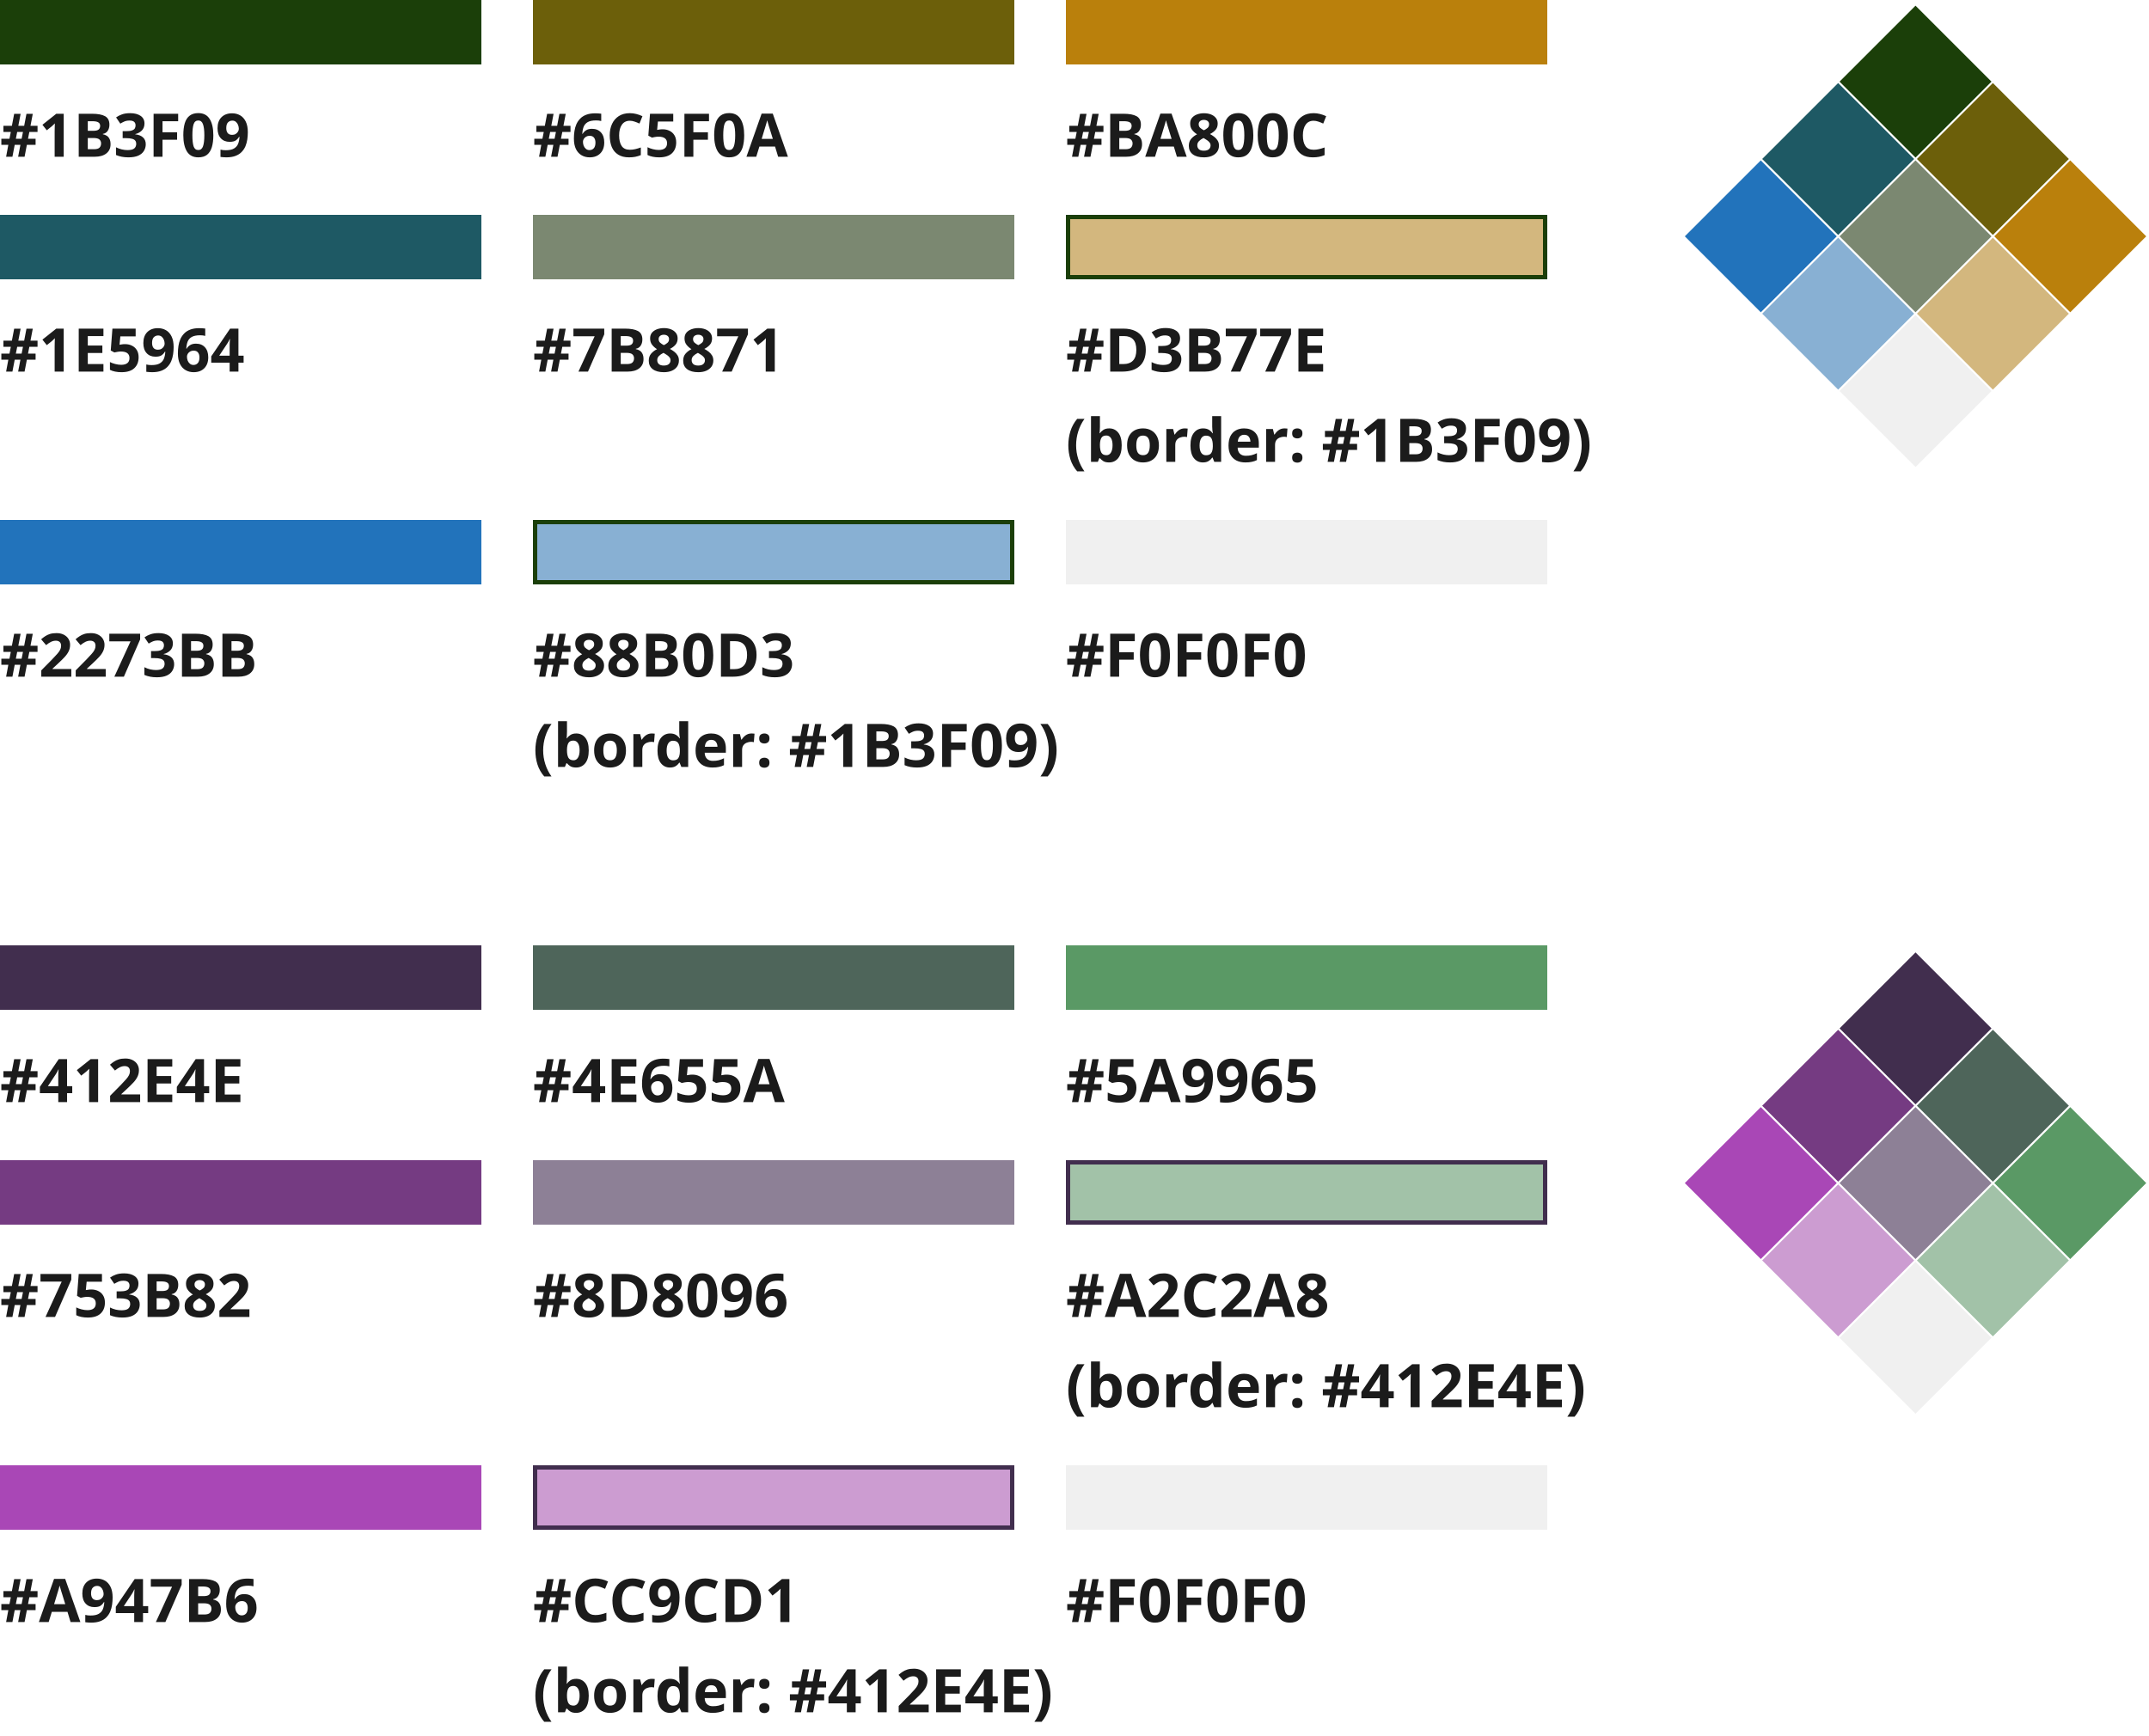
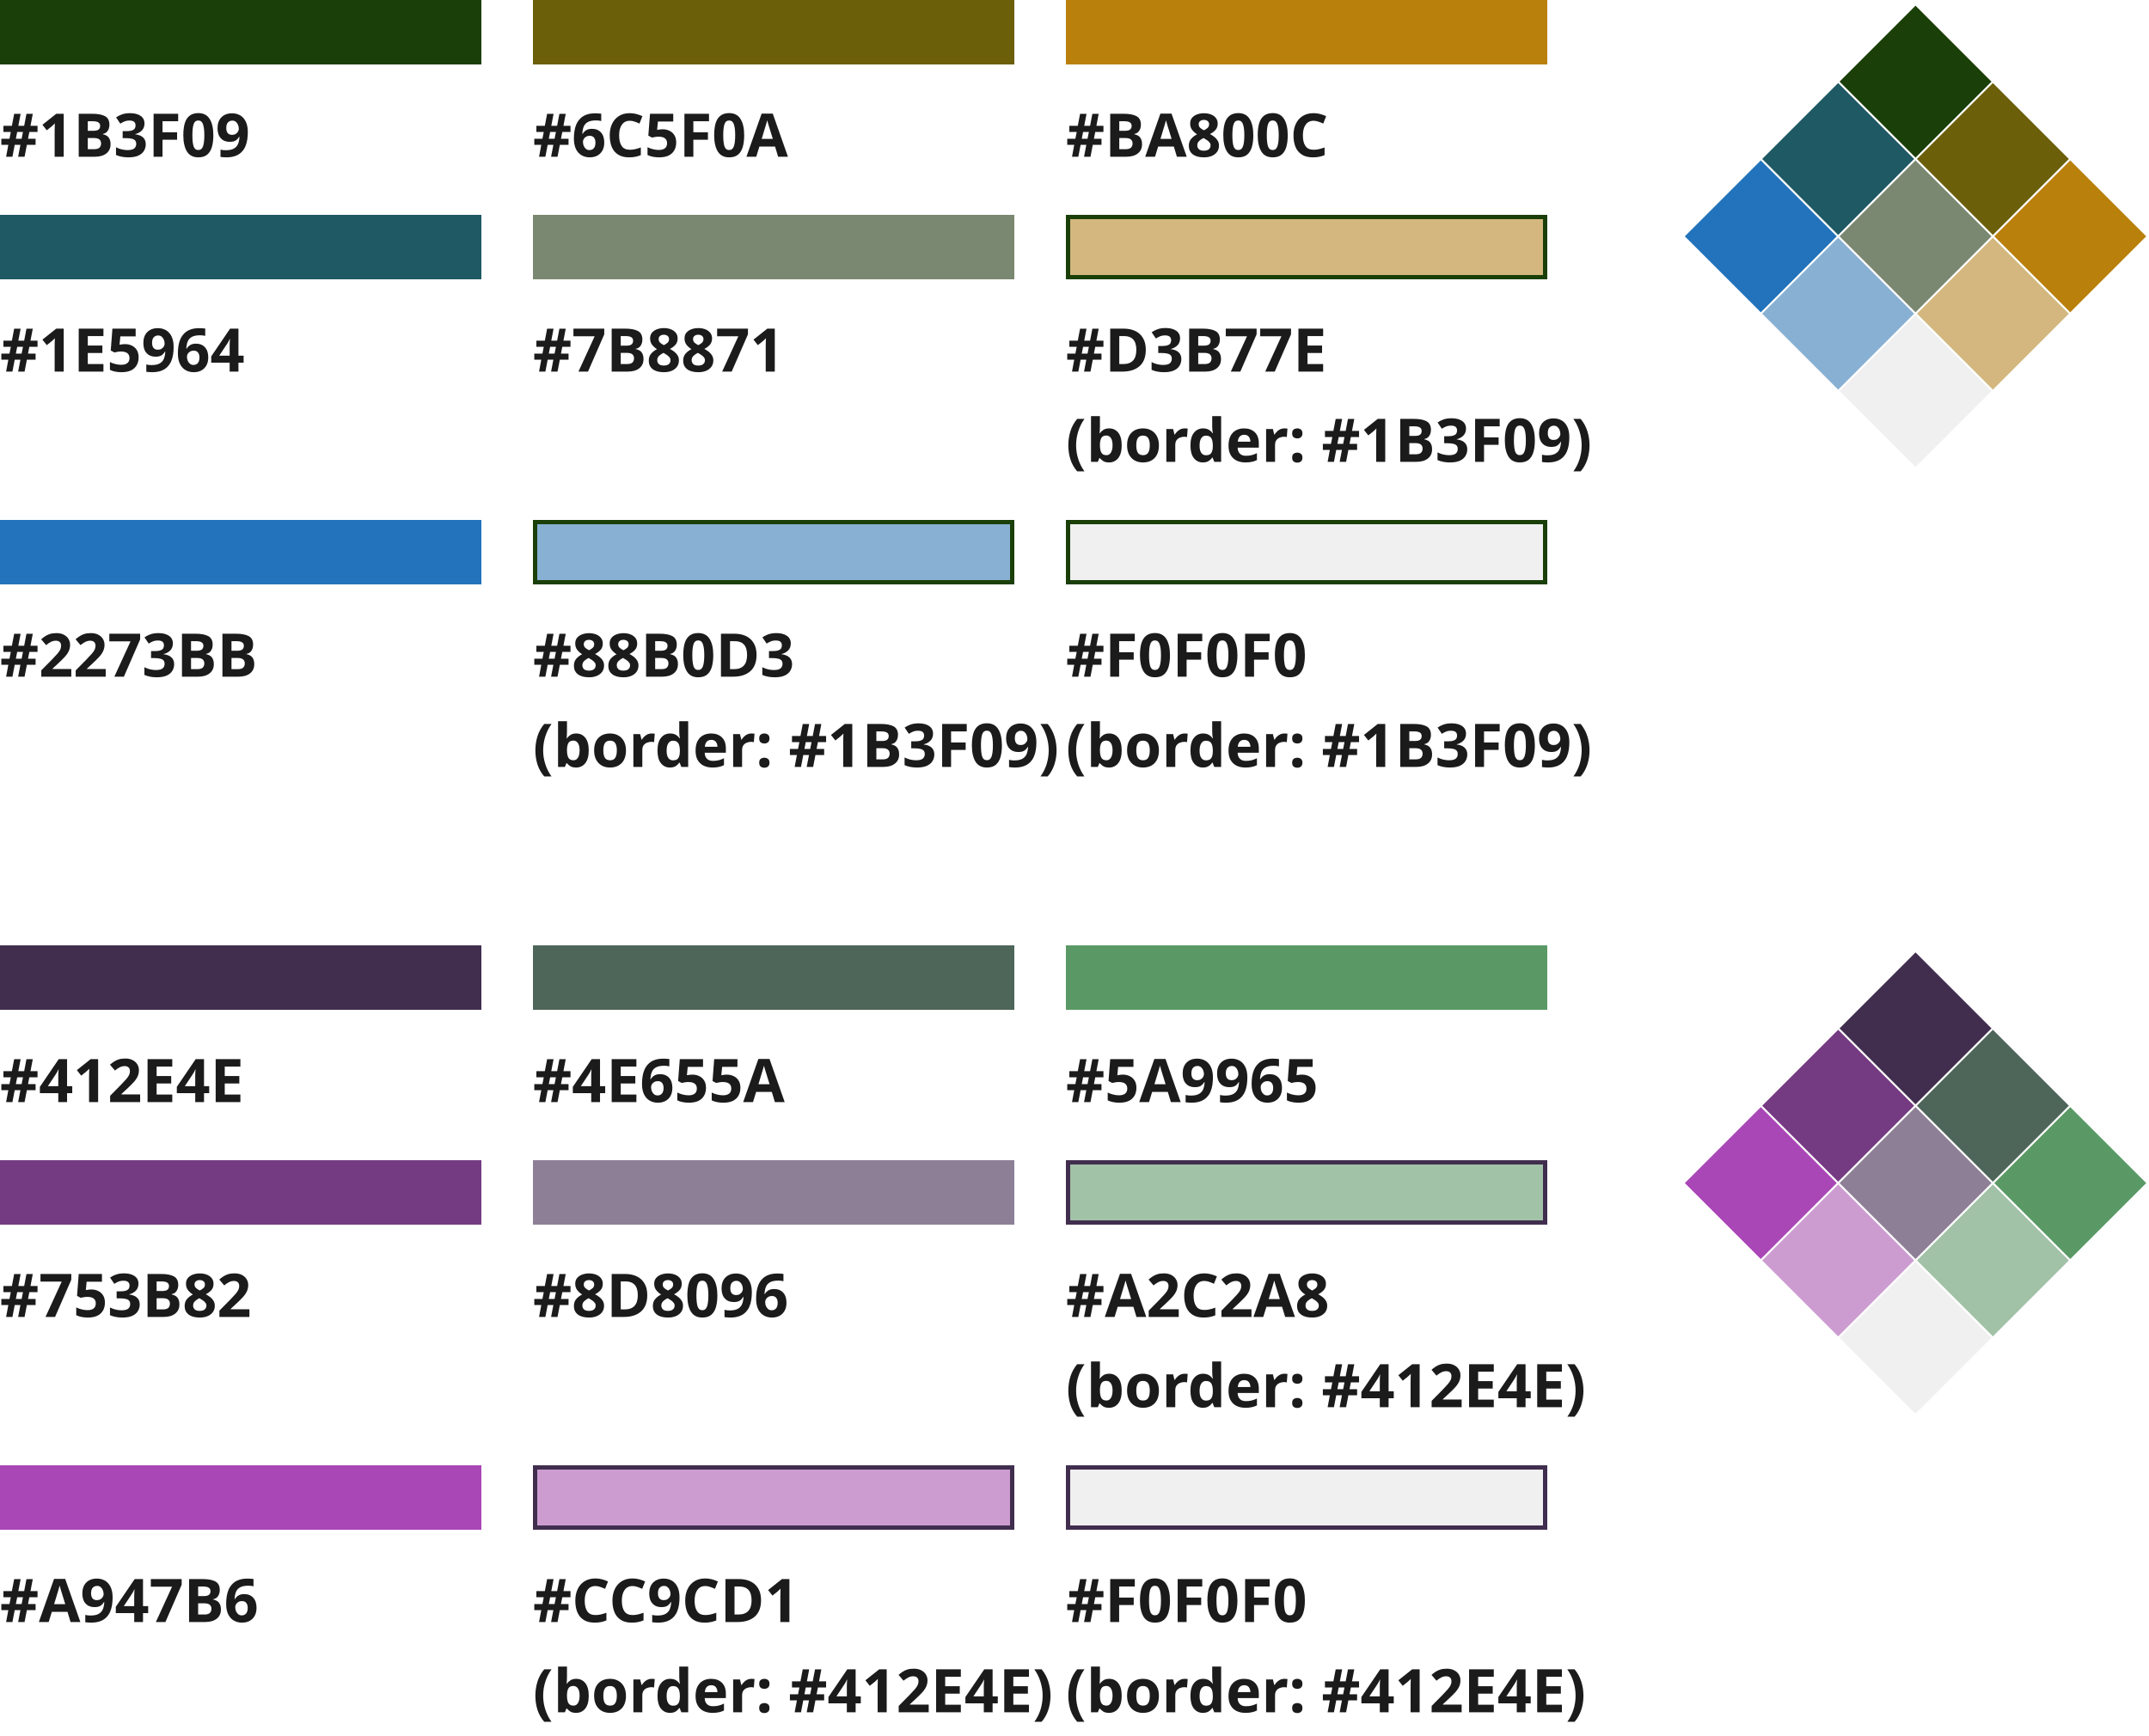
<svg xmlns="http://www.w3.org/2000/svg" width="500" height="404" viewBox="0 0 500 404" fill="none">
  <rect width="112" height="15" fill="#1B3F09" />
  <rect x="124" width="112" height="15" fill="#6C5F0A" />
  <rect x="248" width="112" height="15" fill="#BA800C" />
  <text fill="#1B1B1B" xml:space="preserve" style="white-space: pre" font-family="Source Sans Pro" font-size="14" font-weight="600" letter-spacing="0em">
    <tspan x="0" y="36.477">#1B3F09</tspan>
  </text>
  <text fill="#1B1B1B" xml:space="preserve" style="white-space: pre" font-family="Source Sans Pro" font-size="14" font-weight="600" letter-spacing="0em">
    <tspan x="124" y="36.477">#6C5F0A</tspan>
  </text>
  <text fill="#1B1B1B" xml:space="preserve" style="white-space: pre" font-family="Source Sans Pro" font-size="14" font-weight="600" letter-spacing="0em">
    <tspan x="248" y="36.477">#BA800C</tspan>
  </text>
  <rect y="50" width="112" height="15" fill="#1E5964" />
  <rect x="124" y="50" width="112" height="15" fill="#7B8871" />
  <rect x="248.5" y="50.5" width="111" height="14" fill="#D3B77E" stroke="#1B3F09" />
  <text fill="#1B1B1B" xml:space="preserve" style="white-space: pre" font-family="Source Sans Pro" font-size="14" font-weight="600" letter-spacing="0em">
    <tspan x="0" y="86.477">#1E5964</tspan>
  </text>
  <text fill="#1B1B1B" xml:space="preserve" style="white-space: pre" font-family="Source Sans Pro" font-size="14" font-weight="600" letter-spacing="0em">
    <tspan x="124" y="86.477">#7B8871</tspan>
  </text>
  <text fill="#1B1B1B" xml:space="preserve" style="white-space: pre" font-family="Source Sans Pro" font-size="14" font-weight="600" letter-spacing="0em">
    <tspan x="248" y="86.477">#D3B77E
</tspan>
    <tspan x="248" y="107.477">(border: #1B3F09)</tspan>
  </text>
  <rect y="121" width="112" height="15" fill="#2273BB" />
  <rect x="124.5" y="121.5" width="111" height="14" fill="#88B0D3" stroke="#1B3F09" />
-   <rect x="248" y="121" width="112" height="15" fill="#F0F0F0" />
+   <rect x="248.5" y="121.5" width="111" height="14" fill="#F0F0F0" stroke="#1B3F09" />
  <text fill="#1B1B1B" xml:space="preserve" style="white-space: pre" font-family="Source Sans Pro" font-size="14" font-weight="600" letter-spacing="0em">
    <tspan x="0" y="157.477">#2273BB</tspan>
  </text>
  <text fill="#1B1B1B" xml:space="preserve" style="white-space: pre" font-family="Source Sans Pro" font-size="14" font-weight="600" letter-spacing="0em">
    <tspan x="124" y="157.477">#88B0D3
</tspan>
    <tspan x="124" y="178.477">(border: #1B3F09)</tspan>
  </text>
  <text fill="#1B1B1B" xml:space="preserve" style="white-space: pre" font-family="Source Sans Pro" font-size="14" font-weight="600" letter-spacing="0em">
-     <tspan x="248" y="157.477">#F0F0F0</tspan>
+     <tspan x="248" y="157.477">#F0F0F0
+ </tspan>
+     <tspan x="248" y="178.477">(border: #1B3F09)</tspan>
  </text>
  <rect x="428" y="19" width="25" height="25" transform="rotate(-45 428 19)" fill="#1B3F09" />
  <rect x="410" y="37" width="25" height="25" transform="rotate(-45 410 37)" fill="#1E5964" />
  <rect x="392" y="55" width="25" height="25" transform="rotate(-45 392 55)" fill="#2273BB" />
  <rect x="446" y="37" width="25" height="25" transform="rotate(-45 446 37)" fill="#6C5F0A" />
  <rect x="410" y="73" width="25" height="25" transform="rotate(-45 410 73)" fill="#88B0D3" />
  <rect x="446" y="73" width="25" height="25" transform="rotate(-45 446 73)" fill="#D3B77E" />
  <rect x="428" y="91" width="25" height="25" transform="rotate(-45 428 91)" fill="#F0F0F0" />
  <rect x="464" y="55" width="25" height="25" transform="rotate(-45 464 55)" fill="#BA800C" />
  <rect x="428" y="55" width="25" height="25" transform="rotate(-45 428 55)" fill="#7B8871" />
  <rect y="220" width="112" height="15" fill="#412E4E" />
  <rect x="124" y="220" width="112" height="15" fill="#4E655A" />
  <rect x="248" y="220" width="112" height="15" fill="#5A9965" />
  <text fill="#1B1B1B" xml:space="preserve" style="white-space: pre" font-family="Source Sans Pro" font-size="14" font-weight="600" letter-spacing="0em">
    <tspan x="0" y="256.477">#412E4E</tspan>
  </text>
  <text fill="#1B1B1B" xml:space="preserve" style="white-space: pre" font-family="Source Sans Pro" font-size="14" font-weight="600" letter-spacing="0em">
    <tspan x="124" y="256.477">#4E655A</tspan>
  </text>
  <text fill="#1B1B1B" xml:space="preserve" style="white-space: pre" font-family="Source Sans Pro" font-size="14" font-weight="600" letter-spacing="0em">
    <tspan x="248" y="256.477">#5A9965</tspan>
  </text>
  <rect y="270" width="112" height="15" fill="#753B82" />
  <rect x="124" y="270" width="112" height="15" fill="#8D8096" />
  <rect x="248.5" y="270.5" width="111" height="14" fill="#A2C2A8" stroke="#412E4E" />
  <text fill="#1B1B1B" xml:space="preserve" style="white-space: pre" font-family="Source Sans Pro" font-size="14" font-weight="600" letter-spacing="0em">
    <tspan x="0" y="306.477">#753B82</tspan>
  </text>
  <text fill="#1B1B1B" xml:space="preserve" style="white-space: pre" font-family="Source Sans Pro" font-size="14" font-weight="600" letter-spacing="0em">
    <tspan x="124" y="306.477">#8D8096</tspan>
  </text>
  <text fill="#1B1B1B" xml:space="preserve" style="white-space: pre" font-family="Source Sans Pro" font-size="14" font-weight="600" letter-spacing="0em">
    <tspan x="248" y="306.477">#A2C2A8
</tspan>
    <tspan x="248" y="327.477">(border: #412E4E)</tspan>
  </text>
  <rect y="341" width="112" height="15" fill="#A947B6" />
  <rect x="124.5" y="341.5" width="111" height="14" fill="#CC9CD1" stroke="#412E4E" />
-   <rect x="248" y="341" width="112" height="15" fill="#F0F0F0" />
+   <rect x="248.5" y="341.5" width="111" height="14" fill="#F0F0F0" stroke="#412E4E" />
  <text fill="#1B1B1B" xml:space="preserve" style="white-space: pre" font-family="Source Sans Pro" font-size="14" font-weight="600" letter-spacing="0em">
    <tspan x="0" y="377.477">#A947B6</tspan>
  </text>
  <text fill="#1B1B1B" xml:space="preserve" style="white-space: pre" font-family="Source Sans Pro" font-size="14" font-weight="600" letter-spacing="0em">
    <tspan x="124" y="377.477">#CC9CD1
</tspan>
    <tspan x="124" y="398.477">(border: #412E4E)</tspan>
  </text>
  <text fill="#1B1B1B" xml:space="preserve" style="white-space: pre" font-family="Source Sans Pro" font-size="14" font-weight="600" letter-spacing="0em">
-     <tspan x="248" y="377.477">#F0F0F0</tspan>
+     <tspan x="248" y="377.477">#F0F0F0
+ </tspan>
+     <tspan x="248" y="398.477">(border: #412E4E)</tspan>
  </text>
  <rect x="428" y="239.322" width="25" height="25" transform="rotate(-45 428 239.322)" fill="#412E4E" />
  <rect x="410" y="257.322" width="25" height="25" transform="rotate(-45 410 257.322)" fill="#753B82" />
  <rect x="392" y="275.322" width="25" height="25" transform="rotate(-45 392 275.322)" fill="#A947B6" />
  <rect x="446" y="257.322" width="25" height="25" transform="rotate(-45 446 257.322)" fill="#4E655A" />
  <rect x="410" y="293.322" width="25" height="25" transform="rotate(-45 410 293.322)" fill="#CC9CD1" />
  <rect x="446" y="293.322" width="25" height="25" transform="rotate(-45 446 293.322)" fill="#A2C2A8" />
  <rect x="428" y="311.322" width="25" height="25" transform="rotate(-45 428 311.322)" fill="#F0F0F0" />
  <rect x="464" y="275.322" width="25" height="25" transform="rotate(-45 464 275.322)" fill="#5A9965" />
  <rect x="428" y="275.322" width="25" height="25" transform="rotate(-45 428 275.322)" fill="#8D8096" />
</svg>
